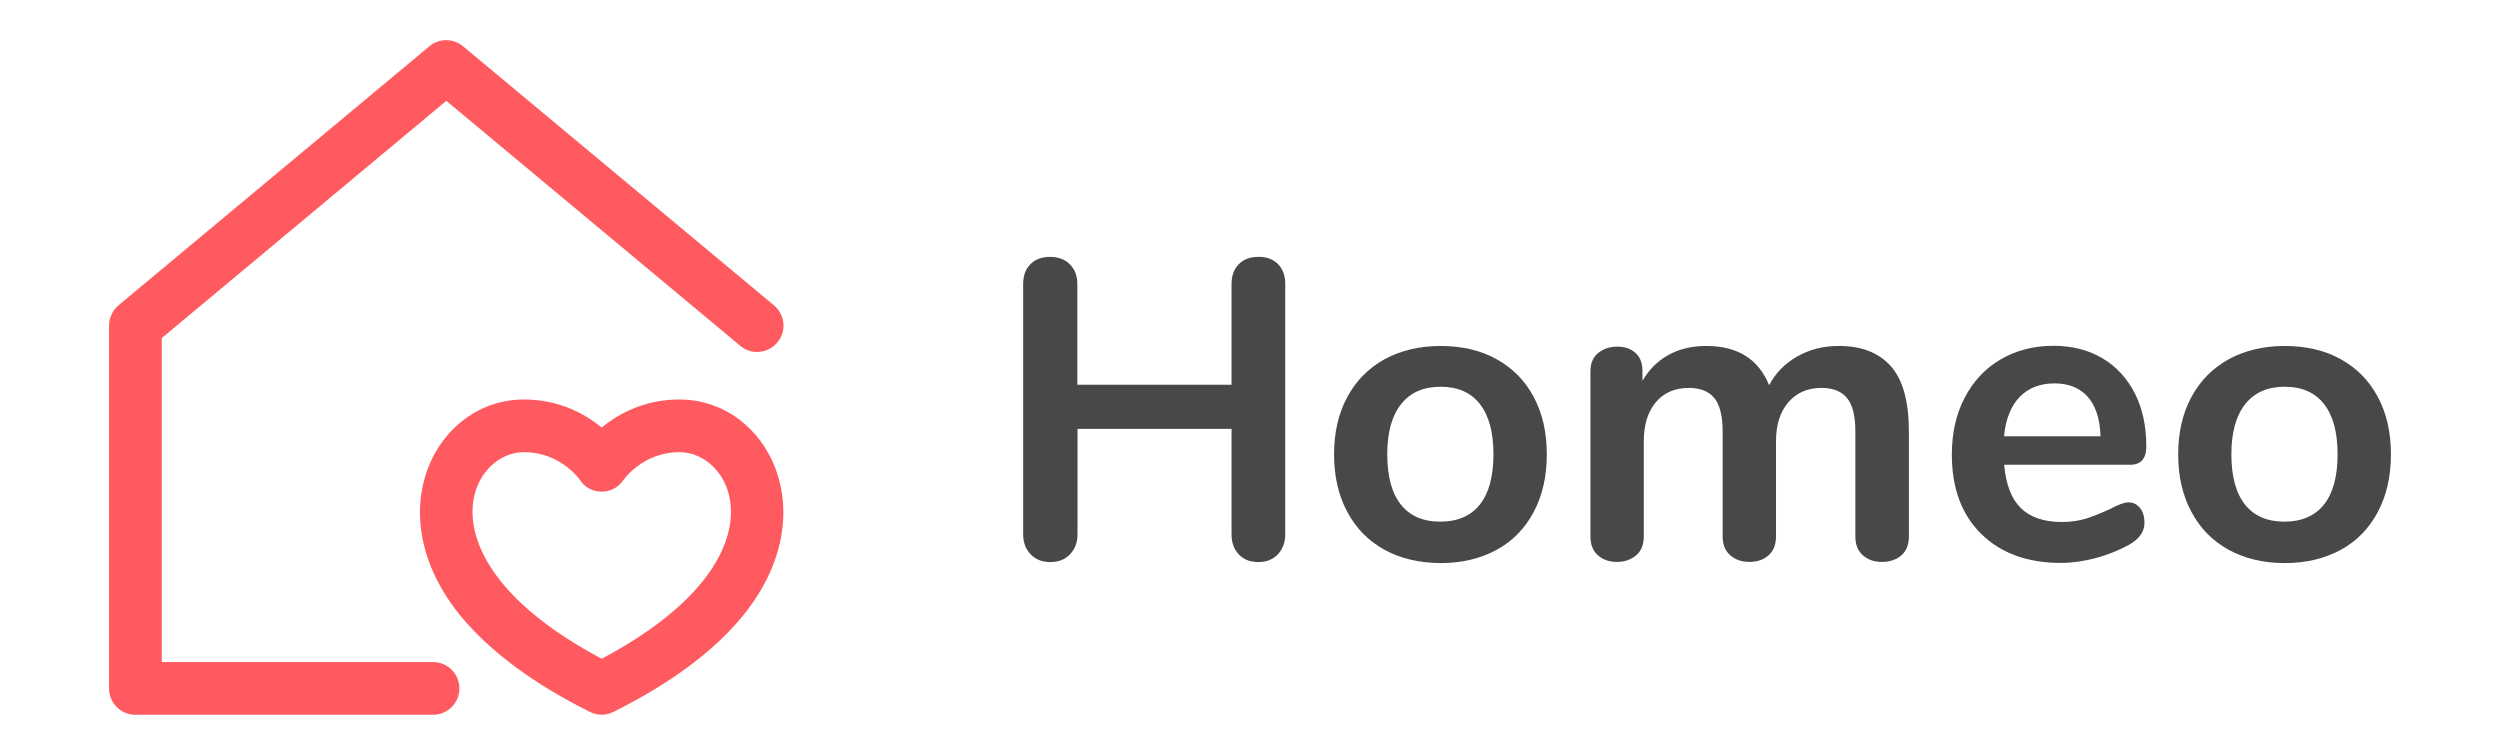
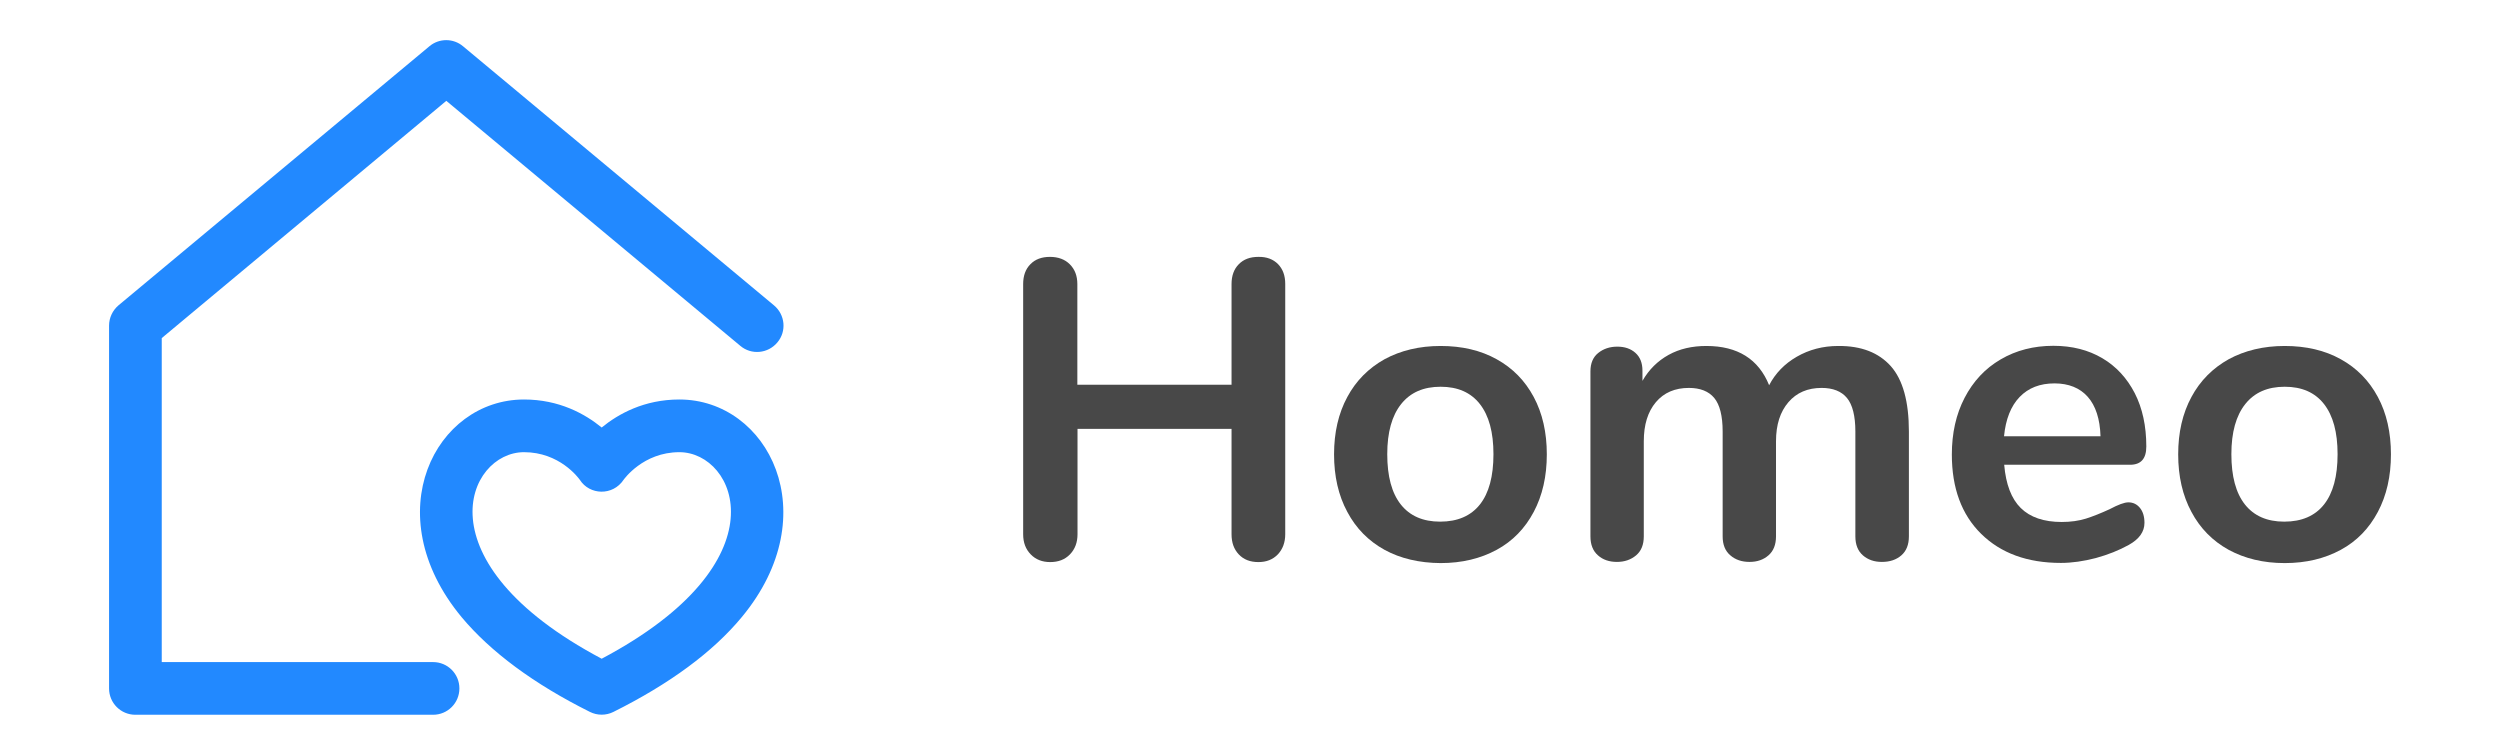
<svg xmlns="http://www.w3.org/2000/svg" version="1.1" id="Layer_1" x="0px" y="0px" viewBox="0 0 1490 450" style="enable-background:new 0 0 1490 450;" xml:space="preserve">
  <style type="text/css">
- 	.st0{fill:#FF5A5F;}
+ 	.st0{fill:#2289FF;}
	.st1{fill:#484848;}
</style>
  <g>
    <path class="st0" d="M273.8,410.3c0,8.7-7,15.7-15.7,15.7H80.7C72,426,65,419,65,410.3V194.1c0-4.7,2.1-9.1,5.6-12.1L255.9,27.6   c5.8-4.9,14.3-4.9,20.1,0l185.3,154.4c6.7,5.6,7.6,15.5,2,22.1c-5.6,6.7-15.5,7.6-22.1,2L266,60.1L96.4,201.5v193.1h161.7   C266.8,394.6,273.8,401.6,273.8,410.3z M442.1,367.8c-17.2,20.8-43,39.8-76.5,56.5c-4.4,2.2-9.6,2.2-14,0   c-33.5-16.7-59.2-35.8-76.5-56.5c-51.1-61.7-15.5-129.7,37.2-129.7c21,0,36.4,8.6,46.3,16.7c9.9-8.1,25.3-16.7,46.3-16.7   C457.7,238.1,493.1,306.3,442.1,367.8z M404.9,269.5c-21.7,0-33.1,16.3-33.2,16.4c-6.5,9.8-20.3,9.2-26.1,0.1   c-1-1.4-12.2-16.5-33.3-16.5c-33.8,0-62.9,65.2,46.3,123.1C467.9,334.7,438.8,269.5,404.9,269.5z" />
    <g>
      <path class="st1" d="M761.7,157.4c2.9,3,4.3,6.9,4.3,11.8v149.2c0,4.9-1.5,8.9-4.4,12c-3,3.1-6.8,4.6-11.6,4.6    c-4.9,0-8.8-1.5-11.7-4.6c-2.9-3.1-4.3-7-4.3-12v-62.8h-91.8v62.8c0,4.9-1.5,8.9-4.5,12s-6.9,4.6-11.8,4.6    c-4.7,0-8.6-1.5-11.6-4.6c-3-3.1-4.5-7-4.5-12V169.3c0-4.9,1.4-8.9,4.3-11.8c2.9-3,6.8-4.4,11.7-4.4c4.9,0,8.9,1.5,11.8,4.4    c3,3,4.5,6.9,4.5,11.8v60H734v-60c0-4.9,1.4-8.9,4.3-11.8c2.9-3,6.8-4.4,11.7-4.4C754.9,153,758.8,154.5,761.7,157.4z" />
      <path class="st1" d="M825.2,327.7c-9.6-5.3-17-12.8-22.2-22.6c-5.3-9.8-7.9-21.3-7.9-34.3s2.6-24.4,7.9-34.2    c5.2-9.7,12.7-17.2,22.2-22.5c9.6-5.2,20.7-7.9,33.4-7.9c12.7,0,23.9,2.6,33.4,7.9c9.6,5.3,16.9,12.8,22.1,22.5    c5.2,9.7,7.8,21.1,7.8,34.2s-2.6,24.5-7.8,34.3c-5.2,9.8-12.5,17.4-22.1,22.6c-9.6,5.2-20.7,7.9-33.4,7.9    C845.9,335.5,834.7,332.9,825.2,327.7z M882,300.7c5.4-6.8,8.1-16.8,8.1-30c0-13.1-2.7-23-8.1-29.9c-5.4-6.9-13.2-10.3-23.4-10.3    s-18,3.4-23.5,10.3c-5.5,6.9-8.3,16.8-8.3,29.9c0,13.2,2.7,23.2,8.1,30c5.4,6.8,13.2,10.2,23.4,10.2    C868.7,310.9,876.6,307.5,882,300.7z" />
      <path class="st1" d="M1126.9,218.2c7.2,8.1,10.8,21.1,10.8,39v62.5c0,4.9-1.5,8.7-4.5,11.3c-3,2.6-6.8,3.9-11.6,3.9    c-4.6,0-8.3-1.3-11.3-3.9c-3-2.6-4.5-6.4-4.5-11.3v-62.5c0-9.3-1.7-16-5-20c-3.3-4-8.4-6-15.1-6c-8.3,0-14.9,2.8-19.8,8.5    c-4.9,5.7-7.4,13.4-7.4,23.3v56.7c0,4.9-1.5,8.7-4.5,11.3c-3,2.6-6.7,3.9-11.3,3.9c-4.6,0-8.4-1.3-11.4-3.9    c-3.1-2.6-4.6-6.4-4.6-11.3v-62.5c0-9.3-1.7-16-5-20c-3.3-4-8.4-6-15.1-6c-8.3,0-14.9,2.8-19.7,8.5c-4.8,5.7-7.2,13.4-7.2,23.3    v56.7c0,4.9-1.5,8.7-4.6,11.3c-3.1,2.6-6.9,3.9-11.4,3.9c-4.6,0-8.4-1.3-11.3-3.9c-3-2.6-4.5-6.4-4.5-11.3v-98.4    c0-4.7,1.5-8.4,4.6-10.9c3.1-2.5,6.9-3.8,11.4-3.8c4.4,0,8,1.2,10.8,3.7c2.8,2.5,4.2,6,4.2,10.6v6.1c3.9-6.8,9.1-11.9,15.6-15.5    c6.5-3.6,14-5.3,22.5-5.3c18.6,0,31.1,7.8,37.4,23.4c3.7-7.1,9.2-12.8,16.5-17c7.3-4.2,15.5-6.4,24.7-6.4    C1109.4,206.1,1119.7,210.2,1126.9,218.2z" />
      <path class="st1" d="M1275.4,302.7c1.8,2.2,2.7,5.2,2.7,8.9c0,5.3-3.1,9.7-9.4,13.2c-5.8,3.2-12.3,5.8-19.6,7.8    c-7.3,1.9-14.2,2.9-20.8,2.9c-20,0-35.8-5.8-47.5-17.3c-11.7-11.5-17.5-27.3-17.5-47.3c0-12.7,2.5-24,7.6-33.8    c5.1-9.8,12.2-17.5,21.5-22.9c9.2-5.4,19.7-8.1,31.4-8.1c11.2,0,20.9,2.5,29.2,7.4c8.3,4.9,14.7,11.9,19.3,20.8    c4.6,9,6.9,19.6,6.9,31.8c0,7.3-3.2,10.9-9.7,10.9h-75c1,11.7,4.3,20.3,9.9,25.8c5.6,5.5,13.7,8.3,24.4,8.3c5.4,0,10.2-0.7,14.4-2    c4.1-1.3,8.9-3.2,14.1-5.6c5.1-2.7,8.8-4.1,11.2-4.1C1271.3,299.4,1273.6,300.5,1275.4,302.7z M1203.7,236.6    c-5.2,5.4-8.3,13.2-9.3,23.4h57.5c-0.3-10.3-2.9-18.2-7.6-23.5c-4.7-5.3-11.4-8-19.8-8C1215.8,228.5,1208.9,231.2,1203.7,236.6z" />
      <path class="st1" d="M1328.3,327.7c-9.6-5.3-17-12.8-22.2-22.6c-5.3-9.8-7.9-21.3-7.9-34.3s2.6-24.4,7.9-34.2    c5.2-9.7,12.7-17.2,22.2-22.5c9.6-5.2,20.7-7.9,33.4-7.9s23.9,2.6,33.4,7.9c9.6,5.3,16.9,12.8,22.1,22.5    c5.2,9.7,7.8,21.1,7.8,34.2s-2.6,24.5-7.8,34.3c-5.2,9.8-12.5,17.4-22.1,22.6c-9.6,5.2-20.7,7.9-33.4,7.9    S1337.9,332.9,1328.3,327.7z M1385.1,300.7c5.4-6.8,8.1-16.8,8.1-30c0-13.1-2.7-23-8.1-29.9c-5.4-6.9-13.2-10.3-23.4-10.3    c-10.2,0-18,3.4-23.5,10.3c-5.5,6.9-8.3,16.8-8.3,29.9c0,13.2,2.7,23.2,8.1,30c5.4,6.8,13.2,10.2,23.4,10.2    C1371.8,310.9,1379.7,307.5,1385.1,300.7z" />
    </g>
  </g>
</svg>
